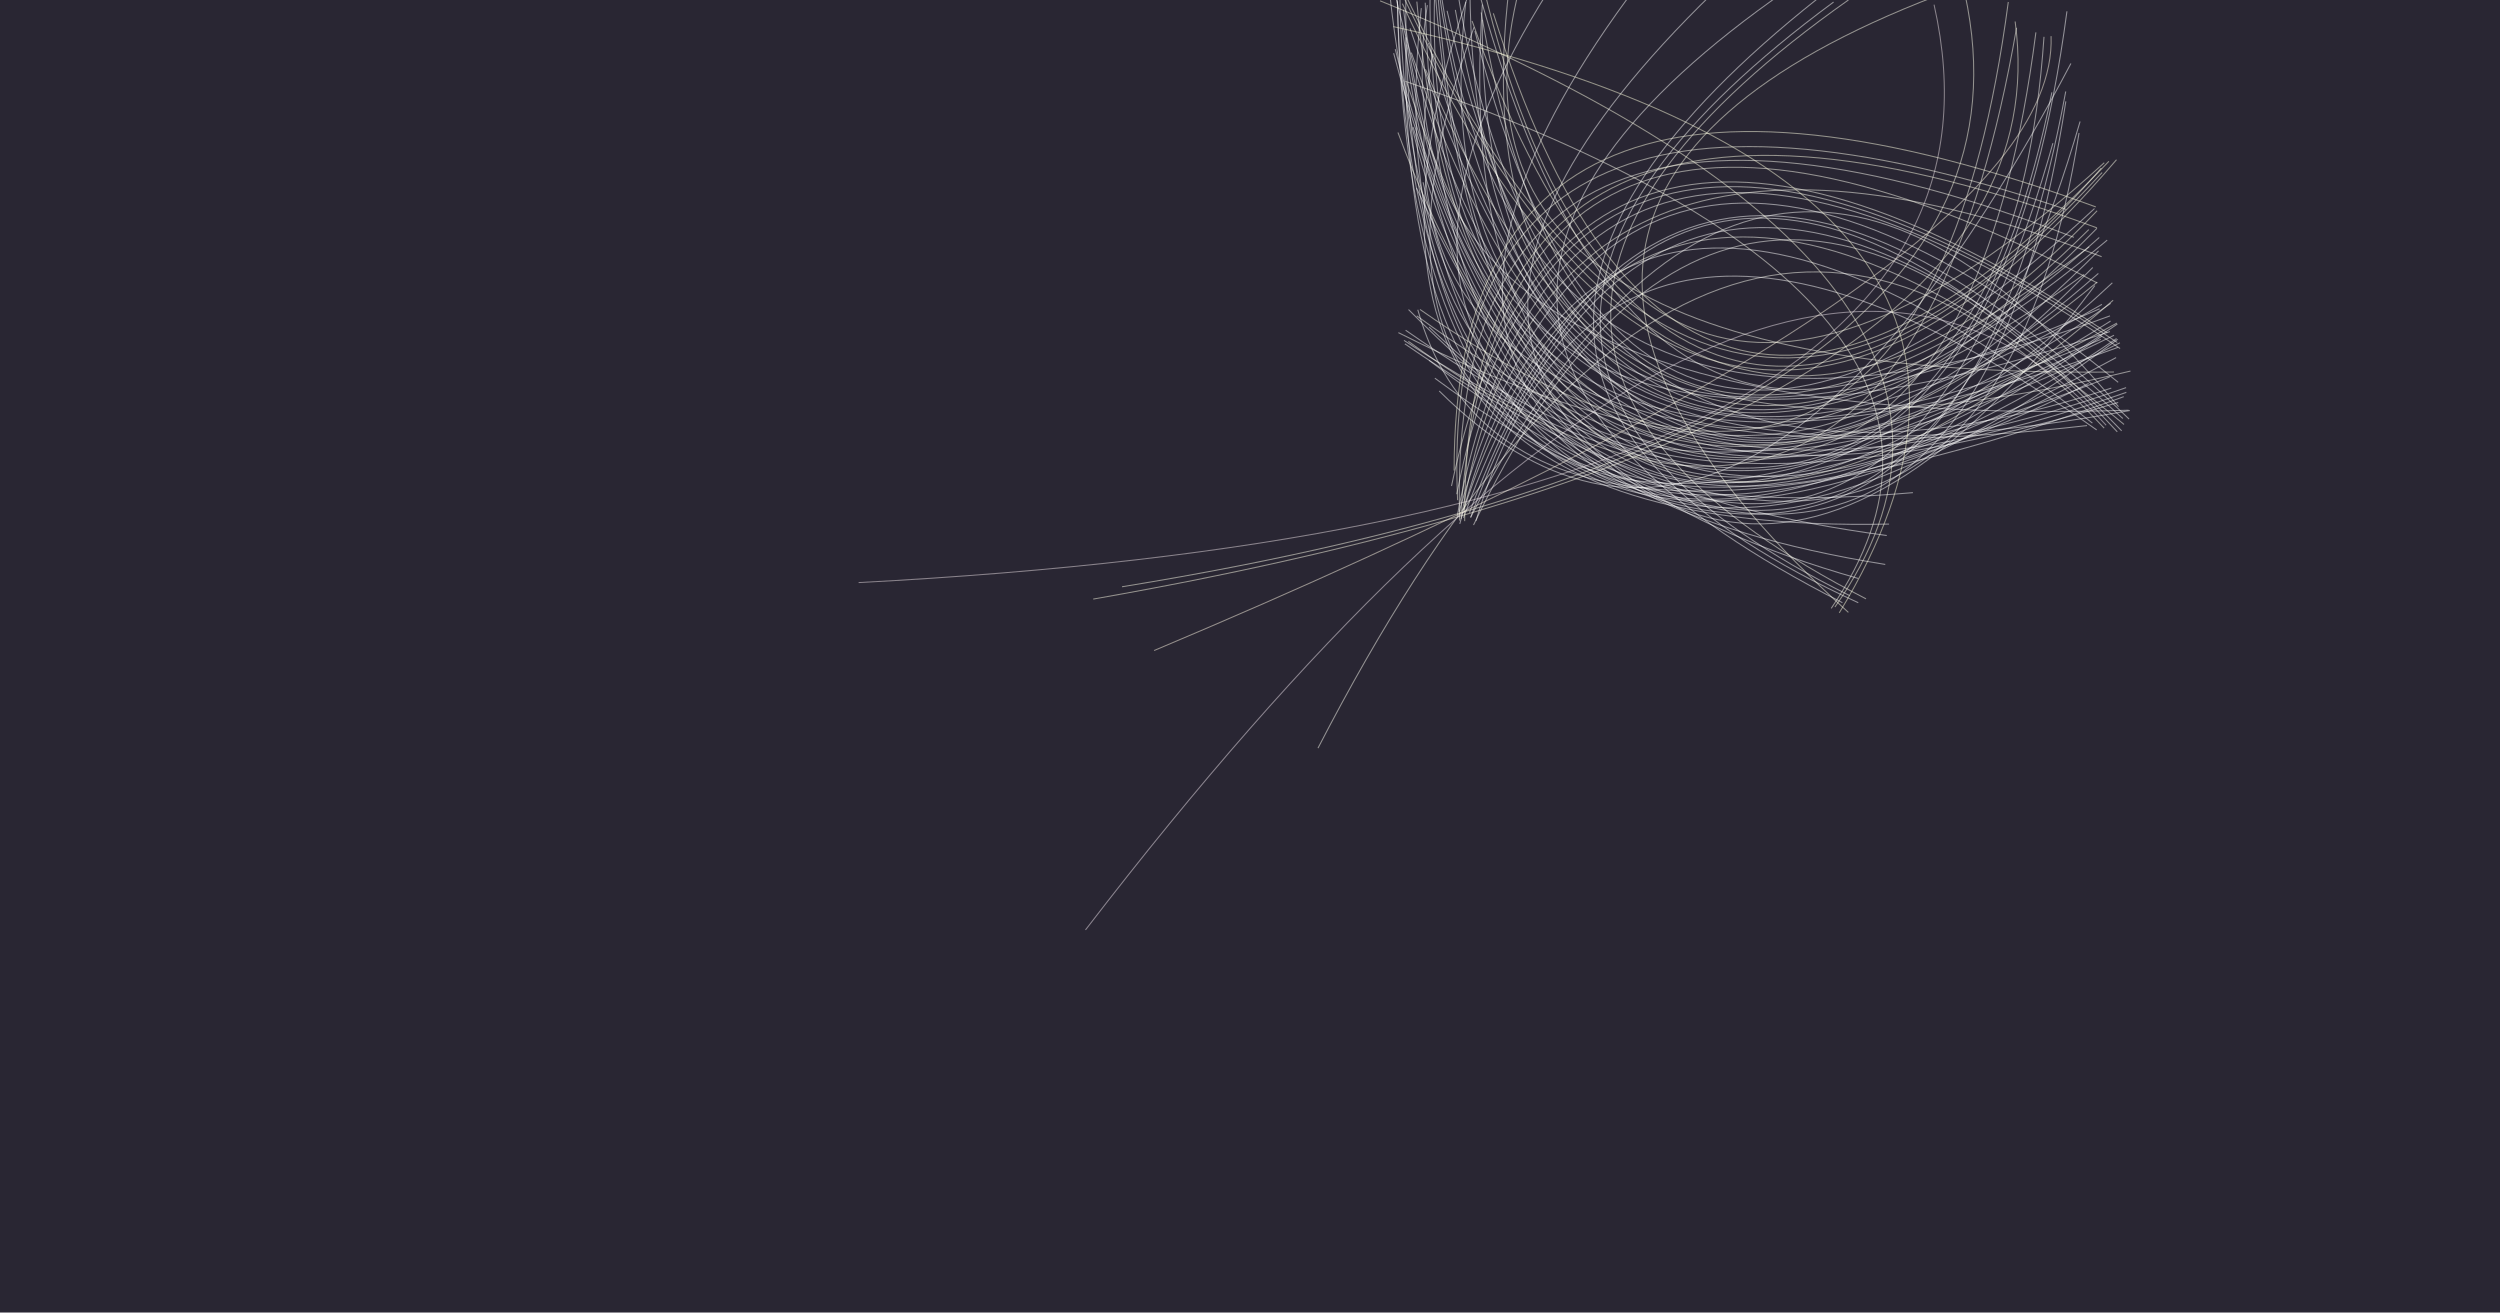
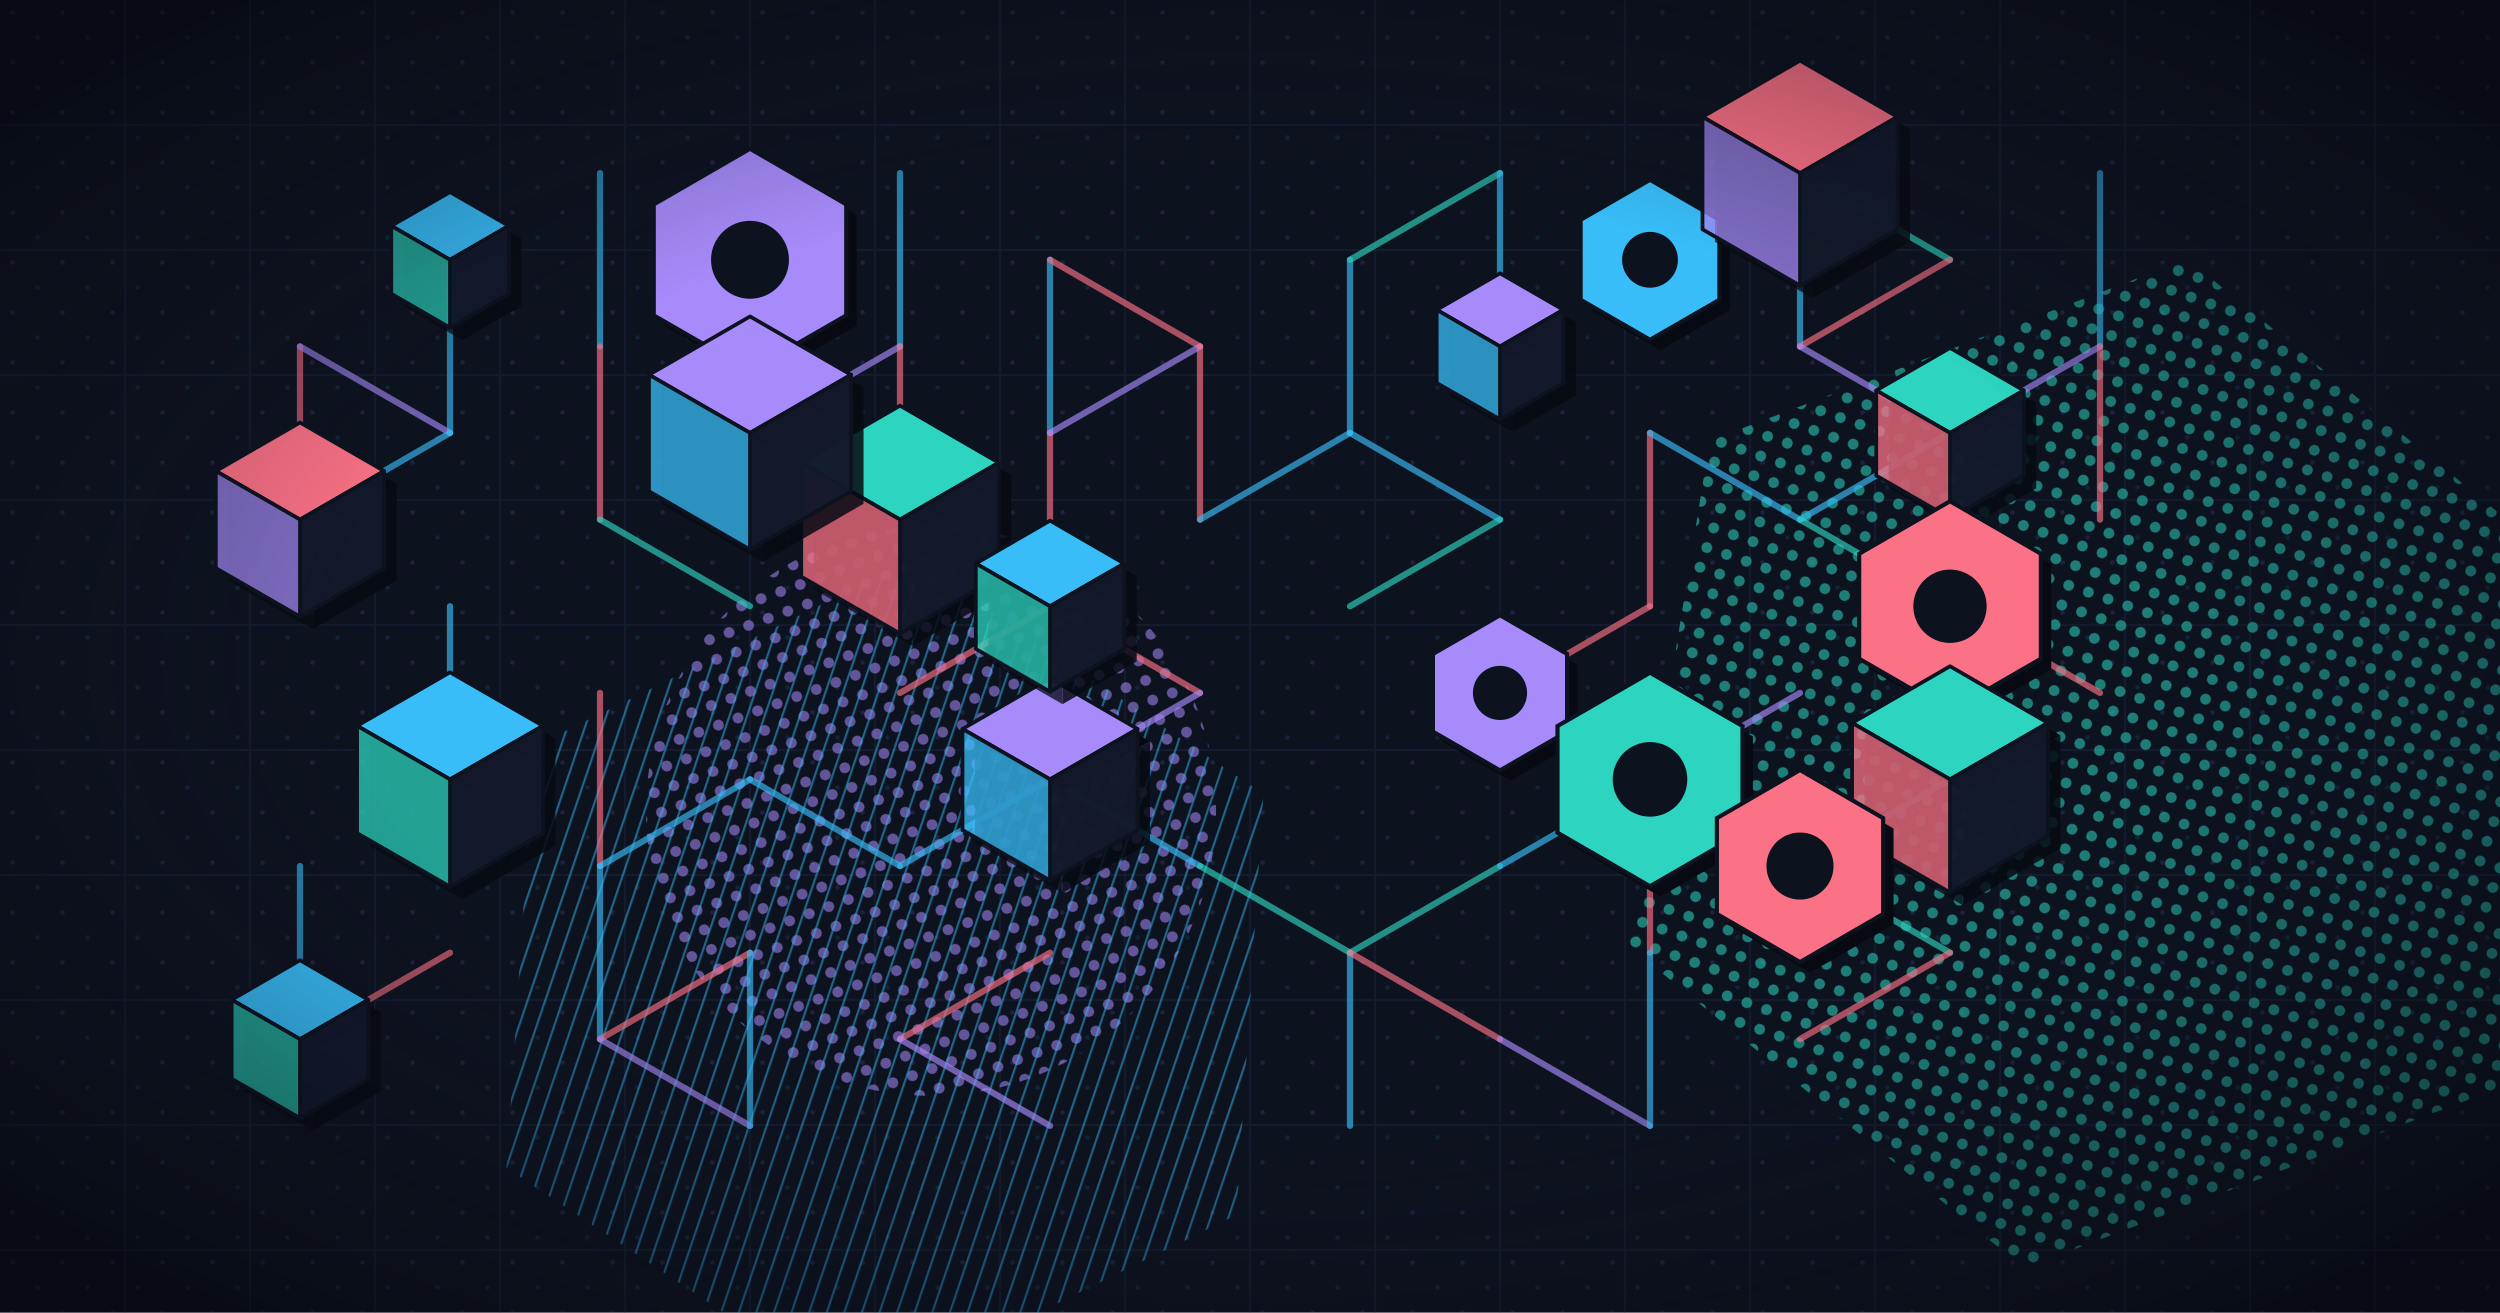
- <svg xmlns="http://www.w3.org/2000/svg" version="1.1" width="1200" height="630">
-   <rect x="0" y="0" width="1200" height="630" fill="#292633" />
-   <g transform="scale(1) translate(0.5 0.5)">
-     <path stroke="#ffffff" stroke-opacity="0.502" fill="none" d="M 672.423 11.758 Q 722.131 380.104, 1015.963 162.381" stroke-width="0.5" />
-     <path stroke="#ffffff" stroke-opacity="0.502" fill="none" d="M 1015.22 171.141 Q 673.227 357.218, 669.986 -13.034" stroke-width="0.5" />
-     <path stroke="#ffffff" stroke-opacity="0.502" fill="none" d="M 1002.031 183.556 Q 691.716 339.922, 683.615 0.799" stroke-width="0.5" />
-     <path stroke="#ffffff" stroke-opacity="0.502" fill="none" d="M 1016.234 192.684 Q 649.632 302.148, 681.718 3.403" stroke-width="0.5" />
-     <path stroke="#ffffff" stroke-opacity="0.502" fill="none" d="M 682.579 86.991 Q 737.772 348.327, 1008.368 160.838" stroke-width="0.5" />
-     <path stroke="#ffffff" stroke-opacity="0.502" fill="none" d="M 1020.147 187.826 Q 714.004 295.27, 674.806 20.871" stroke-width="0.5" />
-     <path stroke="#ffffff" stroke-opacity="0.502" fill="none" d="M 668.455 25.028 Q 759.581 371.687, 1013.428 135.251" stroke-width="0.5" />
-     <path stroke="#ffffff" stroke-opacity="0.502" fill="none" d="M 673.833 164.552 Q 950.835 355.69, 997.435 63.338" stroke-width="0.5" />
-     <path stroke="#ffffff" stroke-opacity="0.502" fill="none" d="M 686.138 -16 Q 676.908 290.587, 1016.157 166.209" stroke-width="0.5" />
-     <path stroke="#ffffff" stroke-opacity="0.502" fill="none" d="M 1020.024 185.562 Q 707.289 295.175, 673.206 4.14" stroke-width="0.5" />
-     <path stroke="#ffffff" stroke-opacity="0.502" fill="none" d="M 688.447 -3.588 Q 717.5 359.257, 1015.843 155.028" stroke-width="0.5" />
-     <path stroke="#ffffff" stroke-opacity="0.502" fill="none" d="M 1012.58 153.595 Q 712.09 343.916, 689.283 -9.546" stroke-width="0.5" />
-     <path stroke="#ffffff" stroke-opacity="0.502" fill="none" d="M 677.741 60.474 Q 769.832 364.225, 1004.015 127.903" stroke-width="0.5" />
-     <path stroke="#ffffff" stroke-opacity="0.502" fill="none" d="M 685.452 172.473 Q 942.122 367.364, 991.097 48.151" stroke-width="0.5" />
-     <path stroke="#ffffff" stroke-opacity="0.502" fill="none" d="M 1021.837 196.55 Q 673.739 260.061, 703.088 0.35" stroke-width="0.5" />
-     <path stroke="#ffffff" stroke-opacity="0.502" fill="none" d="M 1006.804 119.92 Q 785.957 342.82, 676.342 13.11" stroke-width="0.5" />
-     <path stroke="#ffffff" stroke-opacity="0.502" fill="none" d="M 666.2 -16 Q 744.425 335.456, 1012.621 145.114" stroke-width="0.5" />
-     <path stroke="#ffffff" stroke-opacity="0.502" fill="none" d="M 1010.952 114.757 Q 766.53 321.029, 694.102 4.68" stroke-width="0.5" />
-     <path stroke="#ffffff" stroke-opacity="0.502" fill="none" d="M 679.387 89.703 Q 817.513 386.814, 1005.02 136.565" stroke-width="0.5" />
-     <path stroke="#ffffff" stroke-opacity="0.502" fill="none" d="M 1008.422 145.595 Q 735.254 304.059, 690.367 -3.298" stroke-width="0.5" />
-     <path stroke="#ffffff" stroke-opacity="0.502" fill="none" d="M 675.594 148.096 Q 904.686 378.66, 997.943 57.814" stroke-width="0.5" />
-     <path stroke="#ffffff" stroke-opacity="0.502" fill="none" d="M 1015.439 161.986 Q 748.839 344.88, 669.224 23.094" stroke-width="0.5" />
-     <path stroke="#ffffff" stroke-opacity="0.502" fill="none" d="M 697.416 -16 Q 738.78 275.957, 1012.921 185.795" stroke-width="0.5" />
-     <path stroke="#ffffff" stroke-opacity="0.502" fill="none" d="M 673.408 162.89 Q 946.565 342.823, 991.634 4.926" stroke-width="0.5" />
-     <path stroke="#ffffff" stroke-opacity="0.502" fill="none" d="M 684.613 1.964 Q 653.134 207.726, 1021.243 196.406" stroke-width="0.5" />
-     <path stroke="#ffffff" stroke-opacity="0.502" fill="none" d="M 1006.707 130.754 Q 774.275 334.588, 685.147 20.153" stroke-width="0.5" />
-     <path stroke="#ffffff" stroke-opacity="0.502" fill="none" d="M 1012.279 158.662 Q 673.056 273.225, 688.612 -16" stroke-width="0.5" />
-     <path stroke="#ffffff" stroke-opacity="0.502" fill="none" d="M 1014.233 160.424 Q 675.134 328.364, 671.38 -6.443" stroke-width="0.5" />
-     <path stroke="#ffffff" stroke-opacity="0.502" fill="none" d="M 993.978 184.53 Q 676.412 355.353, 670.277 0.153" stroke-width="0.5" />
-     <path stroke="#ffffff" stroke-opacity="0.502" fill="none" d="M 1004.852 99.604 Q 780.272 309.295, 707.47 14.422" stroke-width="0.5" />
-     <path stroke="#fffffe" stroke-opacity="0.502" fill="none" d="M 690.639 -8.049 Q 726.396 256.503, 1012.302 151.119" stroke-width="0.5" />
-     <path stroke="#fffffc" stroke-opacity="0.502" fill="none" d="M 665.359 -16 Q 695.855 325.58, 1017.047 164.05" stroke-width="0.5" />
-     <path stroke="#ffffff" stroke-opacity="0.502" fill="none" d="M 1016.231 183.021 Q 772.895 -16, 699.844 245.304" stroke-width="0.5" />
-     <path stroke="#ffffff" stroke-opacity="0.502" fill="none" d="M 701.991 248.018 Q 797.571 -16, 1021.456 200.645" stroke-width="0.5" />
-     <path stroke="#ffffff" stroke-opacity="0.502" fill="none" d="M 1012.226 180.374 Q 690.352 310.328, 711.022 1.696" stroke-width="0.5" />
-     <path stroke="#ffffff" stroke-opacity="0.502" fill="none" d="M 1007.338 147.7 Q 710.416 277.975, 710.982 9.069" stroke-width="0.5" />
-     <path stroke="#ffffff" stroke-opacity="0.502" fill="none" d="M 1017.895 206.299 Q 802.337 -16, 704.834 245.587" stroke-width="0.5" />
-     <path stroke="#ffffff" stroke-opacity="0.502" fill="none" d="M 705.023 -16 Q 703.104 291.903, 1007.906 162.383" stroke-width="0.5" />
-     <path stroke="#fffffa" stroke-opacity="0.502" fill="none" d="M 710.178 -1.549 Q 795.423 303.585, 1007.141 113.493" stroke-width="0.5" />
-     <path stroke="#ffffff" stroke-opacity="0.502" fill="none" d="M 685.46 156.46 Q 902.546 362.455, 984.893 68.226" stroke-width="0.5" />
-     <path stroke="#ffffff" stroke-opacity="0.502" fill="none" d="M 969.415 180.812 Q 669.436 335.87, 674.331 17.406" stroke-width="0.5" />
-     <path stroke="#fffff9" stroke-opacity="0.502" fill="none" d="M 1017.146 166.789 Q 748.838 -16, 698.906 247.411" stroke-width="0.5" />
-     <path stroke="#ffffff" stroke-opacity="0.502" fill="none" d="M 984.405 43.833 Q 925.357 333.512, 674.19 158.003" stroke-width="0.5" />
-     <path stroke="#ffffff" stroke-opacity="0.502" fill="none" d="M 857.276 -5.403 Q 623.79 156.636, 883.868 288.786" stroke-width="0.5" />
-     <path stroke="#fffffe" stroke-opacity="0.502" fill="none" d="M 688.229 181.03 Q 932.235 361.354, 991.055 43.4" stroke-width="0.5" />
-     <path stroke="#fffff9" stroke-opacity="0.502" fill="none" d="M 980.619 17.176 Q 961.03 305.791, 670.731 159.164" stroke-width="0.5" />
-     <path stroke="#ffffeb" stroke-opacity="0.502" fill="none" d="M 672.643 1.249 Q 815.656 310.486, 1015.423 76.159" stroke-width="0.5" />
-     <path stroke="#fffff3" stroke-opacity="0.502" fill="none" d="M 632.13 358.604 Q 817.711 -0.921, 1009.508 204.998" stroke-width="0.5" />
-     <path stroke="#fffffe" stroke-opacity="0.502" fill="none" d="M 1018.452 200.386 Q 796.624 -4.205, 705.404 247.888" stroke-width="0.5" />
-     <path stroke="#fffff3" stroke-opacity="0.502" fill="none" d="M 994.977 113.419 Q 692.445 -3.467, 700.149 249.398" stroke-width="0.5" />
-     <path stroke="#fffffb" stroke-opacity="0.502" fill="none" d="M 1016.364 194.684 Q 840.864 -16, 705.378 247.859" stroke-width="0.5" />
-     <path stroke="#fffff7" stroke-opacity="0.502" fill="none" d="M 698.743 236.716 Q 747.975 -16, 1015.78 163.895" stroke-width="0.5" />
-     <path stroke="#fffffe" stroke-opacity="0.502" fill="none" d="M 993.536 29.959 Q 834.919 330.797, 690.321 187.167" stroke-width="0.5" />
-     <path stroke="#fffff7" stroke-opacity="0.502" fill="none" d="M 1006.033 109.088 Q 783.793 336.2, 676.935 24.74" stroke-width="0.5" />
-     <path stroke="#ffffff" stroke-opacity="0.502" fill="none" d="M 872.114 -1.292 Q 647.364 176.73, 891.474 288.807" stroke-width="0.5" />
-     <path stroke="#fffff6" stroke-opacity="0.502" fill="none" d="M 725.078 -15.634 Q 686.665 258.168, 1022.131 177.616" stroke-width="0.5" />
-     <path stroke="#ffffed" stroke-opacity="0.502" fill="none" d="M 668.046 -16 Q 813.609 301.938, 1008.165 80.169" stroke-width="0.5" />
-     <path stroke="#fffffa" stroke-opacity="0.502" fill="none" d="M 1015.795 206.773 Q 826.374 2.205, 706.791 251.511" stroke-width="0.5" />
-     <path stroke="#fffce8" stroke-opacity="0.502" fill="none" d="M 966.768 9.818 Q 993.208 204.806, 524.25 287.059" stroke-width="0.5" />
-     <path stroke="#ffffeb" stroke-opacity="0.502" fill="none" d="M 538.076 281.146 Q 995.735 206.729, 941.066 -10.265" stroke-width="0.5" />
-     <path stroke="#fffff6" stroke-opacity="0.502" fill="none" d="M 710.474 5.469 Q 760.547 303.398, 1002.278 118.003" stroke-width="0.5" />
-     <path stroke="#ffffff" stroke-opacity="0.502" fill="none" d="M 935.36 211.231 Q 666.753 318.003, 674.495 -16" stroke-width="0.5" />
-     <path stroke="#fffff7" stroke-opacity="0.502" fill="none" d="M 999.886 131.203 Q 752.018 311.125, 698.069 4.245" stroke-width="0.5" />
-     <path stroke="#ffffff" stroke-opacity="0.502" fill="none" d="M 904.428 270.431 Q 606.273 222.564, 791.846 -16" stroke-width="0.5" />
-     <path stroke="#ffffff" stroke-opacity="0.502" fill="none" d="M 906.243 251.061 Q 612.699 257.092, 705.326 -5.947" stroke-width="0.5" />
-     <path stroke="#ffffeb" stroke-opacity="0.502" fill="none" d="M 1009.551 77.605 Q 778.291 288.571, 709.401 -16" stroke-width="0.5" />
-     <path stroke="#ffffff" stroke-opacity="0.502" fill="none" d="M 700.193 250.974 Q 762.394 13.029, 1003.845 202.583" stroke-width="0.5" />
-     <path stroke="#ffffeb" stroke-opacity="0.502" fill="none" d="M 1006.108 100.655 Q 813.026 304.57, 666.665 -16" stroke-width="0.5" />
-     <path stroke="#eee4ec" stroke-opacity="0.502" fill="none" d="M 520.532 445.861 Q 846.221 21.548, 1010.455 203.618" stroke-width="0.5" />
-     <path stroke="#fffffd" stroke-opacity="0.502" fill="none" d="M 887.344 285.388 Q 651.813 168.716, 879.62 0.481" stroke-width="0.5" />
-     <path stroke="#fffff3" stroke-opacity="0.502" fill="none" d="M 696.227 232.773 Q 748.557 -16, 1010.996 159.283" stroke-width="0.5" />
-     <path stroke="#fffff5" stroke-opacity="0.502" fill="none" d="M 679.55 151.113 Q 935.436 337.198, 976.726 15.041" stroke-width="0.5" />
-     <path stroke="#ffffe6" stroke-opacity="0.502" fill="none" d="M 661.944 -0.105 Q 990.657 133.635, 880.271 290.851" stroke-width="0.5" />
-     <path stroke="#ffffff" stroke-opacity="0.502" fill="none" d="M 905.139 256.545 Q 604.185 216.298, 742.285 -4.17" stroke-width="0.5" />
-     <path stroke="#ffffff" stroke-opacity="0.502" fill="none" d="M 707.943 249.574 Q 770.576 38.872, 1005.901 205.87" stroke-width="0.5" />
-     <path stroke="#fffff0" stroke-opacity="0.502" fill="none" d="M 963.476 0.457 Q 921.724 316.394, 681.097 148.039" stroke-width="0.5" />
-     <path stroke="#fffff0" stroke-opacity="0.502" fill="none" d="M 700.765 244.9 Q 719.787 -16, 1006.182 135.341" stroke-width="0.5" />
-     <path stroke="#fffff3" stroke-opacity="0.502" fill="none" d="M 1015.614 154.571 Q 708.103 326.29, 679.585 0.27" stroke-width="0.5" />
-     <path stroke="#fffff1" stroke-opacity="0.502" fill="none" d="M 727.513 -0.878 Q 685.716 181.612, 1014.178 178.066" stroke-width="0.5" />
-     <path stroke="#ffffed" stroke-opacity="0.502" fill="none" d="M 699.146 239.587 Q 688.453 -1.692, 991.303 100.045" stroke-width="0.5" />
-     <path stroke="#fffffb" stroke-opacity="0.502" fill="none" d="M 1001.278 203.783 Q 645.61 244.002, 687.342 25.337" stroke-width="0.5" />
-     <path stroke="#fffffe" stroke-opacity="0.502" fill="none" d="M 891.429 277.164 Q 613.868 197.566, 822.034 -4.215" stroke-width="0.5" />
-     <path stroke="#fffff6" stroke-opacity="0.502" fill="none" d="M 1019.029 203.239 Q 781.391 4.635, 702.014 244.3" stroke-width="0.5" />
-     <path stroke="#ffffeb" stroke-opacity="0.502" fill="none" d="M 1008.523 82.308 Q 809.021 299.439, 706.099 9.576" stroke-width="0.5" />
-     <path stroke="#fffff4" stroke-opacity="0.502" fill="none" d="M 895.198 286.953 Q 654.366 163.305, 886.777 -0.547" stroke-width="0.5" />
-     <path stroke="#fffff1" stroke-opacity="0.502" fill="none" d="M 700.82 248.599 Q 738.612 19.376, 1008.287 122.714" stroke-width="0.5" />
-     <path stroke="#e9dfe4" stroke-opacity="0.502" fill="none" d="M 927.844 1.737 Q 983.596 249.012, 411.632 279.139" stroke-width="0.5" />
-     <path stroke="#fffff4" stroke-opacity="0.502" fill="none" d="M 674.772 39.069 Q 770.039 329.712, 1006.178 134.881" stroke-width="0.5" />
-     <path stroke="#ffffe3" stroke-opacity="0.502" fill="none" d="M 1005.498 98.829 Q 697.38 -14.126, 697.479 225.36" stroke-width="0.5" />
-     <path stroke="#ffffe5" stroke-opacity="0.502" fill="none" d="M 716.304 5.908 Q 805.789 293.65, 1011.766 76.923" stroke-width="0.5" />
-     <path stroke="#fffff0" stroke-opacity="0.502" fill="none" d="M 1013.805 143.611 Q 777.815 351.568, 670.513 63.087" stroke-width="0.5" />
-     <path stroke="#fffff1" stroke-opacity="0.502" fill="none" d="M 967.442 12.851 Q 911.364 335.52, 675.527 163.358" stroke-width="0.5" />
-     <path stroke="#fffff1" stroke-opacity="0.502" fill="none" d="M 1002.104 109.702 Q 799.783 310.968, 683.715 32.76" stroke-width="0.5" />
-     <path stroke="#fff7e3" stroke-opacity="0.502" fill="none" d="M 984.013 16.851 Q 988.184 128.844, 553.472 311.753" stroke-width="0.5" />
-     <path stroke="#ffffff" stroke-opacity="0.502" fill="none" d="M 707.03 12.59 Q 615.778 261.946, 917.699 235.975" stroke-width="0.5" />
-     <path stroke="#fffff2" stroke-opacity="0.502" fill="none" d="M 674.087 38.542 Q 978.469 144.594, 878.483 291.521" stroke-width="0.5" />
-     <path stroke="#ffffeb" stroke-opacity="0.502" fill="none" d="M 929.059 -2.483 Q 669.416 97.154, 886.716 293.441" stroke-width="0.5" />
-     <path stroke="#ffffde" stroke-opacity="0.502" fill="none" d="M 668.249 12.262 Q 1007.489 87.937, 882.352 293.665" stroke-width="0.5" />
-     <path stroke="#ffffe5" stroke-opacity="0.502" fill="none" d="M 702.55 249.636 Q 701.086 -4.087, 1006.052 108.884" stroke-width="0.5" />
-     <path stroke="#fffffd" stroke-opacity="0.502" fill="none" d="M 680.034 148.186 Q 722.535 297.926, 1018.896 189.901" stroke-width="0.5" />
+ <svg xmlns="http://www.w3.org/2000/svg" viewBox="0 0 1200 630" width="100%" height="100%">
+   <defs>
+     <pattern id="bg-dots" width="24" height="24" patternUnits="userSpaceOnUse">
+       <circle cx="6" cy="6" r="1.1" fill="#a78bfa" fill-opacity="0.13" />
+       <circle cx="18" cy="18" r="1.1" fill="#38bdf8" fill-opacity="0.11" />
+     </pattern>
+     <pattern id="ht-0" width="10" height="10" patternUnits="userSpaceOnUse" patternTransform="rotate(-20)">
+       <circle cx="5" cy="5" r="2.6" fill="#a78bfa" fill-opacity="0.55" />
+     </pattern>
+     <pattern id="lines-0" width="8" height="8" patternUnits="userSpaceOnUse" patternTransform="rotate(45)">
+       <line x1="0" y1="0" x2="0" y2="8" stroke="#a78bfa" stroke-width="2.2" stroke-opacity="0.45" />
+     </pattern>
+     <pattern id="ht-1" width="10" height="10" patternUnits="userSpaceOnUse" patternTransform="rotate(-5)">
+       <circle cx="5" cy="5" r="2.6" fill="#38bdf8" fill-opacity="0.55" />
+     </pattern>
+     <pattern id="lines-1" width="8" height="8" patternUnits="userSpaceOnUse" patternTransform="rotate(15)">
+       <line x1="0" y1="0" x2="0" y2="8" stroke="#38bdf8" stroke-width="2.2" stroke-opacity="0.45" />
+     </pattern>
+     <pattern id="ht-2" width="10" height="10" patternUnits="userSpaceOnUse" patternTransform="rotate(10)">
+       <circle cx="5" cy="5" r="2.6" fill="#2dd4bf" fill-opacity="0.55" />
+     </pattern>
+     <pattern id="lines-2" width="8" height="8" patternUnits="userSpaceOnUse" patternTransform="rotate(-15)">
+       <line x1="0" y1="0" x2="0" y2="8" stroke="#2dd4bf" stroke-width="2.2" stroke-opacity="0.45" />
+     </pattern>
+     <pattern id="ht-3" width="10" height="10" patternUnits="userSpaceOnUse" patternTransform="rotate(25)">
+       <circle cx="5" cy="5" r="2.6" fill="#fb7185" fill-opacity="0.55" />
+     </pattern>
+     <pattern id="lines-3" width="8" height="8" patternUnits="userSpaceOnUse" patternTransform="rotate(-45)">
+       <line x1="0" y1="0" x2="0" y2="8" stroke="#fb7185" stroke-width="2.2" stroke-opacity="0.45" />
+     </pattern>
+     <radialGradient id="vignette" cx="50%" cy="50%" r="65%">
+       <stop offset="55%" stop-color="#0d121f" stop-opacity="0" />
+       <stop offset="100%" stop-color="#04060c" stop-opacity="0.55" />
+     </radialGradient>
+   </defs>
+   <rect width="1200" height="630" fill="#0d121f" />
+   <g opacity="0.22">
+     <line x1="60" y1="0" x2="60" y2="630" stroke="#2b3b5e" stroke-width="1" />
+     <line x1="120" y1="0" x2="120" y2="630" stroke="#2b3b5e" stroke-width="1" />
+     <line x1="180" y1="0" x2="180" y2="630" stroke="#2b3b5e" stroke-width="1" />
+     <line x1="240" y1="0" x2="240" y2="630" stroke="#2b3b5e" stroke-width="1" />
+     <line x1="300" y1="0" x2="300" y2="630" stroke="#2b3b5e" stroke-width="1" />
+     <line x1="360" y1="0" x2="360" y2="630" stroke="#2b3b5e" stroke-width="1" />
+     <line x1="420" y1="0" x2="420" y2="630" stroke="#2b3b5e" stroke-width="1" />
+     <line x1="480" y1="0" x2="480" y2="630" stroke="#2b3b5e" stroke-width="1" />
+     <line x1="540" y1="0" x2="540" y2="630" stroke="#2b3b5e" stroke-width="1" />
+     <line x1="600" y1="0" x2="600" y2="630" stroke="#2b3b5e" stroke-width="1" />
+     <line x1="660" y1="0" x2="660" y2="630" stroke="#2b3b5e" stroke-width="1" />
+     <line x1="720" y1="0" x2="720" y2="630" stroke="#2b3b5e" stroke-width="1" />
+     <line x1="780" y1="0" x2="780" y2="630" stroke="#2b3b5e" stroke-width="1" />
+     <line x1="840" y1="0" x2="840" y2="630" stroke="#2b3b5e" stroke-width="1" />
+     <line x1="900" y1="0" x2="900" y2="630" stroke="#2b3b5e" stroke-width="1" />
+     <line x1="960" y1="0" x2="960" y2="630" stroke="#2b3b5e" stroke-width="1" />
+     <line x1="1020" y1="0" x2="1020" y2="630" stroke="#2b3b5e" stroke-width="1" />
+     <line x1="1080" y1="0" x2="1080" y2="630" stroke="#2b3b5e" stroke-width="1" />
+     <line x1="1140" y1="0" x2="1140" y2="630" stroke="#2b3b5e" stroke-width="1" />
+     <line x1="0" y1="60" x2="1200" y2="60" stroke="#2b3b5e" stroke-width="1" />
+     <line x1="0" y1="120" x2="1200" y2="120" stroke="#2b3b5e" stroke-width="1" />
+     <line x1="0" y1="180" x2="1200" y2="180" stroke="#2b3b5e" stroke-width="1" />
+     <line x1="0" y1="240" x2="1200" y2="240" stroke="#2b3b5e" stroke-width="1" />
+     <line x1="0" y1="300" x2="1200" y2="300" stroke="#2b3b5e" stroke-width="1" />
+     <line x1="0" y1="360" x2="1200" y2="360" stroke="#2b3b5e" stroke-width="1" />
+     <line x1="0" y1="420" x2="1200" y2="420" stroke="#2b3b5e" stroke-width="1" />
+     <line x1="0" y1="480" x2="1200" y2="480" stroke="#2b3b5e" stroke-width="1" />
+     <line x1="0" y1="540" x2="1200" y2="540" stroke="#2b3b5e" stroke-width="1" />
+     <line x1="0" y1="600" x2="1200" y2="600" stroke="#2b3b5e" stroke-width="1" />
  </g>
+   <rect width="1200" height="630" fill="url(#bg-dots)" />
+   <g class="ambient-halftones">
+     <circle cx="446.9" cy="389.2" r="136.8" fill="url(#ht-0)" />
+     <g transform="translate(424.8 470.8) rotate(3.7)">
+       <polygon points="0.0,-202.6 175.5,-101.3 175.5,101.3 0.0,202.6 -175.5,101.3 -175.5,-101.3" fill="url(#lines-1)" />
+     </g>
+     <g transform="translate(1010.8 366.6) rotate(9.2)">
+       <polygon points="0.0,-245.3 212.5,-122.7 212.5,122.7 0.0,245.3 -212.5,122.7 -212.5,-122.7" fill="url(#ht-2)" />
+     </g>
+   </g>
+   <g class="art-isometric">
+     <line x1="144.0" y1="166.3" x2="144.0" y2="249.4" stroke="#fb7185" stroke-width="3" stroke-opacity="0.65" stroke-linecap="round" />
+     <line x1="144.0" y1="166.3" x2="216.0" y2="207.8" stroke="#a78bfa" stroke-width="3" stroke-opacity="0.65" stroke-linecap="round" />
+     <line x1="144.0" y1="249.4" x2="216.0" y2="207.8" stroke="#38bdf8" stroke-width="3" stroke-opacity="0.65" stroke-linecap="round" />
+     <line x1="144.0" y1="415.7" x2="144.0" y2="498.8" stroke="#38bdf8" stroke-width="3" stroke-opacity="0.65" stroke-linecap="round" />
+     <line x1="144.0" y1="498.8" x2="216.0" y2="457.3" stroke="#fb7185" stroke-width="3" stroke-opacity="0.65" stroke-linecap="round" />
+     <line x1="216.0" y1="124.7" x2="216.0" y2="207.8" stroke="#38bdf8" stroke-width="3" stroke-opacity="0.65" stroke-linecap="round" />
+     <line x1="216.0" y1="291.0" x2="216.0" y2="374.1" stroke="#38bdf8" stroke-width="3" stroke-opacity="0.65" stroke-linecap="round" />
+     <line x1="288.0" y1="83.1" x2="288.0" y2="166.3" stroke="#38bdf8" stroke-width="3" stroke-opacity="0.65" stroke-linecap="round" />
+     <line x1="288.0" y1="166.3" x2="288.0" y2="249.4" stroke="#fb7185" stroke-width="3" stroke-opacity="0.65" stroke-linecap="round" />
+     <line x1="288.0" y1="249.4" x2="360.0" y2="291.0" stroke="#2dd4bf" stroke-width="3" stroke-opacity="0.65" stroke-linecap="round" />
+     <line x1="288.0" y1="332.6" x2="288.0" y2="415.7" stroke="#fb7185" stroke-width="3" stroke-opacity="0.65" stroke-linecap="round" />
+     <line x1="288.0" y1="415.7" x2="288.0" y2="498.8" stroke="#38bdf8" stroke-width="3" stroke-opacity="0.65" stroke-linecap="round" />
+     <line x1="288.0" y1="415.7" x2="360.0" y2="374.1" stroke="#38bdf8" stroke-width="3" stroke-opacity="0.65" stroke-linecap="round" />
+     <line x1="288.0" y1="498.8" x2="360.0" y2="457.3" stroke="#fb7185" stroke-width="3" stroke-opacity="0.65" stroke-linecap="round" />
+     <line x1="288.0" y1="498.8" x2="360.0" y2="540.4" stroke="#a78bfa" stroke-width="3" stroke-opacity="0.65" stroke-linecap="round" />
+     <line x1="360.0" y1="207.8" x2="432.0" y2="166.3" stroke="#a78bfa" stroke-width="3" stroke-opacity="0.65" stroke-linecap="round" />
+     <line x1="360.0" y1="374.1" x2="432.0" y2="415.7" stroke="#38bdf8" stroke-width="3" stroke-opacity="0.65" stroke-linecap="round" />
+     <line x1="360.0" y1="457.3" x2="360.0" y2="540.4" stroke="#38bdf8" stroke-width="3" stroke-opacity="0.65" stroke-linecap="round" />
+     <line x1="432.0" y1="83.1" x2="432.0" y2="166.3" stroke="#38bdf8" stroke-width="3" stroke-opacity="0.65" stroke-linecap="round" />
+     <line x1="432.0" y1="166.3" x2="432.0" y2="249.4" stroke="#fb7185" stroke-width="3" stroke-opacity="0.65" stroke-linecap="round" />
+     <line x1="432.0" y1="332.6" x2="504.0" y2="291.0" stroke="#fb7185" stroke-width="3" stroke-opacity="0.65" stroke-linecap="round" />
+     <line x1="432.0" y1="415.7" x2="504.0" y2="374.1" stroke="#38bdf8" stroke-width="3" stroke-opacity="0.65" stroke-linecap="round" />
+     <line x1="432.0" y1="498.8" x2="504.0" y2="457.3" stroke="#fb7185" stroke-width="3" stroke-opacity="0.65" stroke-linecap="round" />
+     <line x1="432.0" y1="498.8" x2="504.0" y2="540.4" stroke="#a78bfa" stroke-width="3" stroke-opacity="0.65" stroke-linecap="round" />
+     <line x1="504.0" y1="124.7" x2="504.0" y2="207.8" stroke="#38bdf8" stroke-width="3" stroke-opacity="0.65" stroke-linecap="round" />
+     <line x1="504.0" y1="124.7" x2="576.0" y2="166.3" stroke="#fb7185" stroke-width="3" stroke-opacity="0.65" stroke-linecap="round" />
+     <line x1="504.0" y1="207.8" x2="504.0" y2="291.0" stroke="#fb7185" stroke-width="3" stroke-opacity="0.65" stroke-linecap="round" />
+     <line x1="504.0" y1="207.8" x2="576.0" y2="166.3" stroke="#a78bfa" stroke-width="3" stroke-opacity="0.65" stroke-linecap="round" />
+     <line x1="504.0" y1="291.0" x2="576.0" y2="332.6" stroke="#fb7185" stroke-width="3" stroke-opacity="0.65" stroke-linecap="round" />
+     <line x1="504.0" y1="374.1" x2="576.0" y2="332.6" stroke="#a78bfa" stroke-width="3" stroke-opacity="0.65" stroke-linecap="round" />
+     <line x1="504.0" y1="374.1" x2="576.0" y2="415.7" stroke="#38bdf8" stroke-width="3" stroke-opacity="0.65" stroke-linecap="round" />
+     <line x1="576.0" y1="166.3" x2="576.0" y2="249.4" stroke="#fb7185" stroke-width="3" stroke-opacity="0.65" stroke-linecap="round" />
+     <line x1="576.0" y1="249.4" x2="648.0" y2="207.8" stroke="#38bdf8" stroke-width="3" stroke-opacity="0.65" stroke-linecap="round" />
+     <line x1="576.0" y1="415.7" x2="648.0" y2="457.3" stroke="#2dd4bf" stroke-width="3" stroke-opacity="0.65" stroke-linecap="round" />
+     <line x1="648.0" y1="124.7" x2="648.0" y2="207.8" stroke="#38bdf8" stroke-width="3" stroke-opacity="0.65" stroke-linecap="round" />
+     <line x1="648.0" y1="124.7" x2="720.0" y2="83.1" stroke="#2dd4bf" stroke-width="3" stroke-opacity="0.65" stroke-linecap="round" />
+     <line x1="648.0" y1="207.8" x2="720.0" y2="249.4" stroke="#38bdf8" stroke-width="3" stroke-opacity="0.65" stroke-linecap="round" />
+     <line x1="648.0" y1="291.0" x2="720.0" y2="249.4" stroke="#2dd4bf" stroke-width="3" stroke-opacity="0.65" stroke-linecap="round" />
+     <line x1="648.0" y1="457.3" x2="648.0" y2="540.4" stroke="#38bdf8" stroke-width="3" stroke-opacity="0.65" stroke-linecap="round" />
+     <line x1="648.0" y1="457.3" x2="720.0" y2="415.7" stroke="#2dd4bf" stroke-width="3" stroke-opacity="0.65" stroke-linecap="round" />
+     <line x1="648.0" y1="457.3" x2="720.0" y2="498.8" stroke="#fb7185" stroke-width="3" stroke-opacity="0.65" stroke-linecap="round" />
+     <line x1="720.0" y1="83.1" x2="720.0" y2="166.3" stroke="#38bdf8" stroke-width="3" stroke-opacity="0.65" stroke-linecap="round" />
+     <line x1="720.0" y1="332.6" x2="792.0" y2="291.0" stroke="#fb7185" stroke-width="3" stroke-opacity="0.65" stroke-linecap="round" />
+     <line x1="720.0" y1="415.7" x2="792.0" y2="374.1" stroke="#38bdf8" stroke-width="3" stroke-opacity="0.65" stroke-linecap="round" />
+     <line x1="720.0" y1="498.8" x2="792.0" y2="540.4" stroke="#a78bfa" stroke-width="3" stroke-opacity="0.65" stroke-linecap="round" />
+     <line x1="792.0" y1="207.8" x2="792.0" y2="291.0" stroke="#fb7185" stroke-width="3" stroke-opacity="0.65" stroke-linecap="round" />
+     <line x1="792.0" y1="207.8" x2="864.0" y2="249.4" stroke="#38bdf8" stroke-width="3" stroke-opacity="0.65" stroke-linecap="round" />
+     <line x1="792.0" y1="374.1" x2="792.0" y2="457.3" stroke="#fb7185" stroke-width="3" stroke-opacity="0.65" stroke-linecap="round" />
+     <line x1="792.0" y1="374.1" x2="864.0" y2="332.6" stroke="#a78bfa" stroke-width="3" stroke-opacity="0.65" stroke-linecap="round" />
+     <line x1="792.0" y1="457.3" x2="792.0" y2="540.4" stroke="#38bdf8" stroke-width="3" stroke-opacity="0.65" stroke-linecap="round" />
+     <line x1="864.0" y1="83.1" x2="864.0" y2="166.3" stroke="#38bdf8" stroke-width="3" stroke-opacity="0.65" stroke-linecap="round" />
+     <line x1="864.0" y1="83.1" x2="936.0" y2="124.7" stroke="#2dd4bf" stroke-width="3" stroke-opacity="0.65" stroke-linecap="round" />
+     <line x1="864.0" y1="166.3" x2="936.0" y2="124.7" stroke="#fb7185" stroke-width="3" stroke-opacity="0.65" stroke-linecap="round" />
+     <line x1="864.0" y1="166.3" x2="936.0" y2="207.8" stroke="#a78bfa" stroke-width="3" stroke-opacity="0.65" stroke-linecap="round" />
+     <line x1="864.0" y1="249.4" x2="936.0" y2="207.8" stroke="#38bdf8" stroke-width="3" stroke-opacity="0.65" stroke-linecap="round" />
+     <line x1="864.0" y1="249.4" x2="936.0" y2="291.0" stroke="#2dd4bf" stroke-width="3" stroke-opacity="0.65" stroke-linecap="round" />
+     <line x1="864.0" y1="415.7" x2="936.0" y2="374.1" stroke="#38bdf8" stroke-width="3" stroke-opacity="0.65" stroke-linecap="round" />
+     <line x1="864.0" y1="415.7" x2="936.0" y2="457.3" stroke="#2dd4bf" stroke-width="3" stroke-opacity="0.65" stroke-linecap="round" />
+     <line x1="864.0" y1="498.8" x2="936.0" y2="457.3" stroke="#fb7185" stroke-width="3" stroke-opacity="0.65" stroke-linecap="round" />
+     <line x1="936.0" y1="207.8" x2="1008.0" y2="166.3" stroke="#a78bfa" stroke-width="3" stroke-opacity="0.65" stroke-linecap="round" />
+     <line x1="936.0" y1="291.0" x2="1008.0" y2="332.6" stroke="#fb7185" stroke-width="3" stroke-opacity="0.65" stroke-linecap="round" />
+     <line x1="1008.0" y1="83.1" x2="1008.0" y2="166.3" stroke="#38bdf8" stroke-width="3" stroke-opacity="0.65" stroke-linecap="round" />
+     <line x1="1008.0" y1="166.3" x2="1008.0" y2="249.4" stroke="#fb7185" stroke-width="3" stroke-opacity="0.65" stroke-linecap="round" />
+     <polygon points="725.0,300.3 757.2,318.9 757.2,356.2 725.0,374.8 692.8,356.2 692.8,318.9" fill="#070a12" />
+     <polygon points="720.0,295.3 752.2,313.9 752.2,351.2 720.0,369.8 687.8,351.2 687.8,313.9" fill="#a78bfa" stroke="#0d121f" stroke-width="2.0" />
+     <circle cx="720.0" cy="332.6" r="13.0" fill="#0d121f" />
+     <polygon points="177.4,354.4 222.0,328.7 266.6,354.4 222.0,380.1" fill="#070a12" />
+     <polygon points="222.0,380.1 266.6,354.4 266.6,405.9 222.0,431.6" fill="#070a12" fill-opacity="0.85" />
+     <polygon points="222.0,380.1 222.0,431.6 177.4,405.9 177.4,354.4" fill="#070a12" fill-opacity="0.75" />
+     <polygon points="171.4,348.4 216.0,322.7 260.6,348.4 216.0,374.1" fill="#38bdf8" stroke="#0d121f" stroke-width="1.8" stroke-linejoin="round" />
+     <polygon points="216.0,374.1 260.6,348.4 260.6,399.9 216.0,425.6" fill="#141c2e" fill-opacity="0.85" stroke="#0d121f" stroke-width="1.8" stroke-linejoin="round" />
+     <polygon points="216.0,374.1 216.0,425.6 171.4,399.9 171.4,348.4" fill="#2dd4bf" fill-opacity="0.75" stroke="#0d121f" stroke-width="1.8" stroke-linejoin="round" />
+     <polygon points="906.6,193.4 942.0,173.0 977.4,193.4 942.0,213.8" fill="#070a12" />
+     <polygon points="942.0,213.8 977.4,193.4 977.4,234.3 942.0,254.7" fill="#070a12" fill-opacity="0.85" />
+     <polygon points="942.0,213.8 942.0,254.7 906.6,234.3 906.6,193.4" fill="#070a12" fill-opacity="0.75" />
+     <polygon points="900.6,187.4 936.0,167.0 971.4,187.4 936.0,207.8" fill="#2dd4bf" stroke="#0d121f" stroke-width="1.8" stroke-linejoin="round" />
+     <polygon points="936.0,207.8 971.4,187.4 971.4,228.3 936.0,248.7" fill="#141c2e" fill-opacity="0.85" stroke="#0d121f" stroke-width="1.8" stroke-linejoin="round" />
+     <polygon points="936.0,207.8 936.0,248.7 900.6,228.3 900.6,187.4" fill="#fb7185" fill-opacity="0.75" stroke="#0d121f" stroke-width="1.8" stroke-linejoin="round" />
+     <polygon points="941.0,245.6 984.6,270.8 984.6,321.2 941.0,346.4 897.4,321.2 897.4,270.8" fill="#070a12" />
+     <polygon points="936.0,240.6 979.6,265.8 979.6,316.2 936.0,341.4 892.4,316.2 892.4,265.8" fill="#fb7185" stroke="#0d121f" stroke-width="2.0" />
+     <circle cx="936.0" cy="291.0" r="17.6" fill="#0d121f" />
+     <polygon points="468.0,355.9 510.0,331.6 552.0,355.9 510.0,380.1" fill="#070a12" />
+     <polygon points="510.0,380.1 552.0,355.9 552.0,404.4 510.0,428.6" fill="#070a12" fill-opacity="0.85" />
+     <polygon points="510.0,380.1 510.0,428.6 468.0,404.4 468.0,355.9" fill="#070a12" fill-opacity="0.75" />
+     <polygon points="462.0,349.9 504.0,325.6 546.0,349.9 504.0,374.1" fill="#a78bfa" stroke="#0d121f" stroke-width="1.8" stroke-linejoin="round" />
+     <polygon points="504.0,374.1 546.0,349.9 546.0,398.4 504.0,422.6" fill="#141c2e" fill-opacity="0.85" stroke="#0d121f" stroke-width="1.8" stroke-linejoin="round" />
+     <polygon points="504.0,374.1 504.0,422.6 462.0,398.4 462.0,349.9" fill="#38bdf8" fill-opacity="0.75" stroke="#0d121f" stroke-width="1.8" stroke-linejoin="round" />
+     <polygon points="117.2,485.9 150.0,466.9 182.8,485.9 150.0,504.8" fill="#070a12" />
+     <polygon points="150.0,504.8 182.8,485.9 182.8,523.8 150.0,542.7" fill="#070a12" fill-opacity="0.85" />
+     <polygon points="150.0,504.8 150.0,542.7 117.2,523.8 117.2,485.9" fill="#070a12" fill-opacity="0.75" />
+     <polygon points="111.2,479.9 144.0,460.9 176.8,479.9 144.0,498.8" fill="#38bdf8" stroke="#0d121f" stroke-width="1.8" stroke-linejoin="round" />
+     <polygon points="144.0,498.8 176.8,479.9 176.8,517.8 144.0,536.7" fill="#141c2e" fill-opacity="0.85" stroke="#0d121f" stroke-width="1.8" stroke-linejoin="round" />
+     <polygon points="144.0,498.8 144.0,536.7 111.2,517.8 111.2,479.9" fill="#2dd4bf" fill-opacity="0.75" stroke="#0d121f" stroke-width="1.8" stroke-linejoin="round" />
+     <polygon points="797.0,327.9 841.4,353.5 841.4,404.7 797.0,430.4 752.6,404.7 752.6,353.5" fill="#070a12" />
+     <polygon points="792.0,322.9 836.4,348.5 836.4,399.7 792.0,425.4 747.6,399.7 747.6,348.5" fill="#2dd4bf" stroke="#0d121f" stroke-width="2.0" />
+     <circle cx="792.0" cy="374.1" r="17.9" fill="#0d121f" />
+     <polygon points="109.6,232.1 150.0,208.8 190.4,232.1 150.0,255.4" fill="#070a12" />
+     <polygon points="150.0,255.4 190.4,232.1 190.4,278.7 150.0,302.0" fill="#070a12" fill-opacity="0.85" />
+     <polygon points="150.0,255.4 150.0,302.0 109.6,278.7 109.6,232.1" fill="#070a12" fill-opacity="0.75" />
+     <polygon points="103.6,226.1 144.0,202.8 184.4,226.1 144.0,249.4" fill="#fb7185" stroke="#0d121f" stroke-width="1.8" stroke-linejoin="round" />
+     <polygon points="144.0,249.4 184.4,226.1 184.4,272.7 144.0,296.0" fill="#141c2e" fill-opacity="0.85" stroke="#0d121f" stroke-width="1.8" stroke-linejoin="round" />
+     <polygon points="144.0,249.4 144.0,296.0 103.6,272.7 103.6,226.1" fill="#a78bfa" fill-opacity="0.75" stroke="#0d121f" stroke-width="1.8" stroke-linejoin="round" />
+     <polygon points="695.6,154.7 726.0,137.2 756.4,154.7 726.0,172.3" fill="#070a12" />
+     <polygon points="726.0,172.3 756.4,154.7 756.4,189.8 726.0,207.3" fill="#070a12" fill-opacity="0.85" />
+     <polygon points="726.0,172.3 726.0,207.3 695.6,189.8 695.6,154.7" fill="#070a12" fill-opacity="0.75" />
+     <polygon points="689.6,148.7 720.0,131.2 750.4,148.7 720.0,166.3" fill="#a78bfa" stroke="#0d121f" stroke-width="1.8" stroke-linejoin="round" />
+     <polygon points="720.0,166.3 750.4,148.7 750.4,183.8 720.0,201.3" fill="#141c2e" fill-opacity="0.85" stroke="#0d121f" stroke-width="1.8" stroke-linejoin="round" />
+     <polygon points="720.0,166.3 720.0,201.3 689.6,183.8 689.6,148.7" fill="#38bdf8" fill-opacity="0.75" stroke="#0d121f" stroke-width="1.8" stroke-linejoin="round" />
+     <polygon points="797.0,91.3 830.3,110.5 830.3,148.9 797.0,168.1 763.7,148.9 763.7,110.5" fill="#070a12" />
+     <polygon points="792.0,86.3 825.3,105.5 825.3,143.9 792.0,163.1 758.7,143.9 758.7,105.5" fill="#38bdf8" stroke="#0d121f" stroke-width="2.0" />
+     <circle cx="792.0" cy="124.7" r="13.4" fill="#0d121f" />
+     <polygon points="895.0,353.0 942.0,325.8 989.0,353.0 942.0,380.1" fill="#070a12" />
+     <polygon points="942.0,380.1 989.0,353.0 989.0,407.3 942.0,434.4" fill="#070a12" fill-opacity="0.85" />
+     <polygon points="942.0,380.1 942.0,434.4 895.0,407.3 895.0,353.0" fill="#070a12" fill-opacity="0.75" />
+     <polygon points="889.0,347.0 936.0,319.8 983.0,347.0 936.0,374.1" fill="#2dd4bf" stroke="#0d121f" stroke-width="1.8" stroke-linejoin="round" />
+     <polygon points="936.0,374.1 983.0,347.0 983.0,401.3 936.0,428.4" fill="#141c2e" fill-opacity="0.85" stroke="#0d121f" stroke-width="1.8" stroke-linejoin="round" />
+     <polygon points="936.0,374.1 936.0,428.4 889.0,401.3 889.0,347.0" fill="#fb7185" fill-opacity="0.75" stroke="#0d121f" stroke-width="1.8" stroke-linejoin="round" />
+     <polygon points="823.2,62.1 870.0,35.1 916.8,62.1 870.0,89.1" fill="#070a12" />
+     <polygon points="870.0,89.1 916.8,62.1 916.8,116.1 870.0,143.1" fill="#070a12" fill-opacity="0.85" />
+     <polygon points="870.0,89.1 870.0,143.1 823.2,116.1 823.2,62.1" fill="#070a12" fill-opacity="0.75" />
+     <polygon points="817.2,56.1 864.0,29.1 910.8,56.1 864.0,83.1" fill="#fb7185" stroke="#0d121f" stroke-width="1.8" stroke-linejoin="round" />
+     <polygon points="864.0,83.1 910.8,56.1 910.8,110.1 864.0,137.1" fill="#141c2e" fill-opacity="0.85" stroke="#0d121f" stroke-width="1.8" stroke-linejoin="round" />
+     <polygon points="864.0,83.1 864.0,137.1 817.2,110.1 817.2,56.1" fill="#a78bfa" fill-opacity="0.75" stroke="#0d121f" stroke-width="1.8" stroke-linejoin="round" />
+     <polygon points="365.0,76.4 411.2,103.1 411.2,156.4 365.0,183.0 318.8,156.4 318.8,103.1" fill="#070a12" />
+     <polygon points="360.0,71.4 406.2,98.1 406.2,151.4 360.0,178.0 313.8,151.4 313.8,98.1" fill="#a78bfa" stroke="#0d121f" stroke-width="2.0" />
+     <circle cx="360.0" cy="124.7" r="18.7" fill="#0d121f" />
+     <polygon points="193.8,114.4 222.0,98.2 250.2,114.4 222.0,130.7" fill="#070a12" />
+     <polygon points="222.0,130.7 250.2,114.4 250.2,147.0 222.0,163.3" fill="#070a12" fill-opacity="0.85" />
+     <polygon points="222.0,130.7 222.0,163.3 193.8,147.0 193.8,114.4" fill="#070a12" fill-opacity="0.75" />
+     <polygon points="187.8,108.4 216.0,92.2 244.2,108.4 216.0,124.7" fill="#38bdf8" stroke="#0d121f" stroke-width="1.8" stroke-linejoin="round" />
+     <polygon points="216.0,124.7 244.2,108.4 244.2,141.0 216.0,157.3" fill="#141c2e" fill-opacity="0.85" stroke="#0d121f" stroke-width="1.8" stroke-linejoin="round" />
+     <polygon points="216.0,124.7 216.0,157.3 187.8,141.0 187.8,108.4" fill="#2dd4bf" fill-opacity="0.75" stroke="#0d121f" stroke-width="1.8" stroke-linejoin="round" />
+     <polygon points="390.6,228.1 438.0,200.7 485.4,228.1 438.0,255.4" fill="#070a12" />
+     <polygon points="438.0,255.4 485.4,228.1 485.4,282.8 438.0,310.1" fill="#070a12" fill-opacity="0.85" />
+     <polygon points="438.0,255.4 438.0,310.1 390.6,282.8 390.6,228.1" fill="#070a12" fill-opacity="0.75" />
+     <polygon points="384.6,222.1 432.0,194.7 479.4,222.1 432.0,249.4" fill="#2dd4bf" stroke="#0d121f" stroke-width="1.8" stroke-linejoin="round" />
+     <polygon points="432.0,249.4 479.4,222.1 479.4,276.8 432.0,304.1" fill="#141c2e" fill-opacity="0.85" stroke="#0d121f" stroke-width="1.8" stroke-linejoin="round" />
+     <polygon points="432.0,249.4 432.0,304.1 384.6,276.8 384.6,222.1" fill="#fb7185" fill-opacity="0.75" stroke="#0d121f" stroke-width="1.8" stroke-linejoin="round" />
+     <polygon points="869.0,374.6 908.9,397.7 908.9,443.7 869.0,466.8 829.1,443.7 829.1,397.7" fill="#070a12" />
+     <polygon points="864.0,369.6 903.9,392.7 903.9,438.7 864.0,461.8 824.1,438.7 824.1,392.7" fill="#fb7185" stroke="#0d121f" stroke-width="2.0" />
+     <circle cx="864.0" cy="415.7" r="16.1" fill="#0d121f" />
+     <polygon points="317.5,185.9 366.0,157.9 414.5,185.9 366.0,213.8" fill="#070a12" />
+     <polygon points="366.0,213.8 414.5,185.9 414.5,241.8 366.0,269.8" fill="#070a12" fill-opacity="0.85" />
+     <polygon points="366.0,213.8 366.0,269.8 317.5,241.8 317.5,185.9" fill="#070a12" fill-opacity="0.75" />
+     <polygon points="311.5,179.9 360.0,151.9 408.5,179.9 360.0,207.8" fill="#a78bfa" stroke="#0d121f" stroke-width="1.8" stroke-linejoin="round" />
+     <polygon points="360.0,207.8 408.5,179.9 408.5,235.8 360.0,263.8" fill="#141c2e" fill-opacity="0.85" stroke="#0d121f" stroke-width="1.8" stroke-linejoin="round" />
+     <polygon points="360.0,207.8 360.0,263.8 311.5,235.8 311.5,179.9" fill="#38bdf8" fill-opacity="0.75" stroke="#0d121f" stroke-width="1.8" stroke-linejoin="round" />
+     <polygon points="474.4,276.5 510.0,255.9 545.6,276.5 510.0,297.0" fill="#070a12" />
+     <polygon points="510.0,297.0 545.6,276.5 545.6,317.5 510.0,338.0" fill="#070a12" fill-opacity="0.85" />
+     <polygon points="510.0,297.0 510.0,338.0 474.4,317.5 474.4,276.5" fill="#070a12" fill-opacity="0.75" />
+     <polygon points="468.4,270.5 504.0,249.9 539.6,270.5 504.0,291.0" fill="#38bdf8" stroke="#0d121f" stroke-width="1.8" stroke-linejoin="round" />
+     <polygon points="504.0,291.0 539.6,270.5 539.6,311.5 504.0,332.0" fill="#141c2e" fill-opacity="0.85" stroke="#0d121f" stroke-width="1.8" stroke-linejoin="round" />
+     <polygon points="504.0,291.0 504.0,332.0 468.4,311.5 468.4,270.5" fill="#2dd4bf" fill-opacity="0.75" stroke="#0d121f" stroke-width="1.8" stroke-linejoin="round" />
+   </g>
+   <rect width="1200" height="630" fill="url(#vignette)" pointer-events="none" />
</svg>
